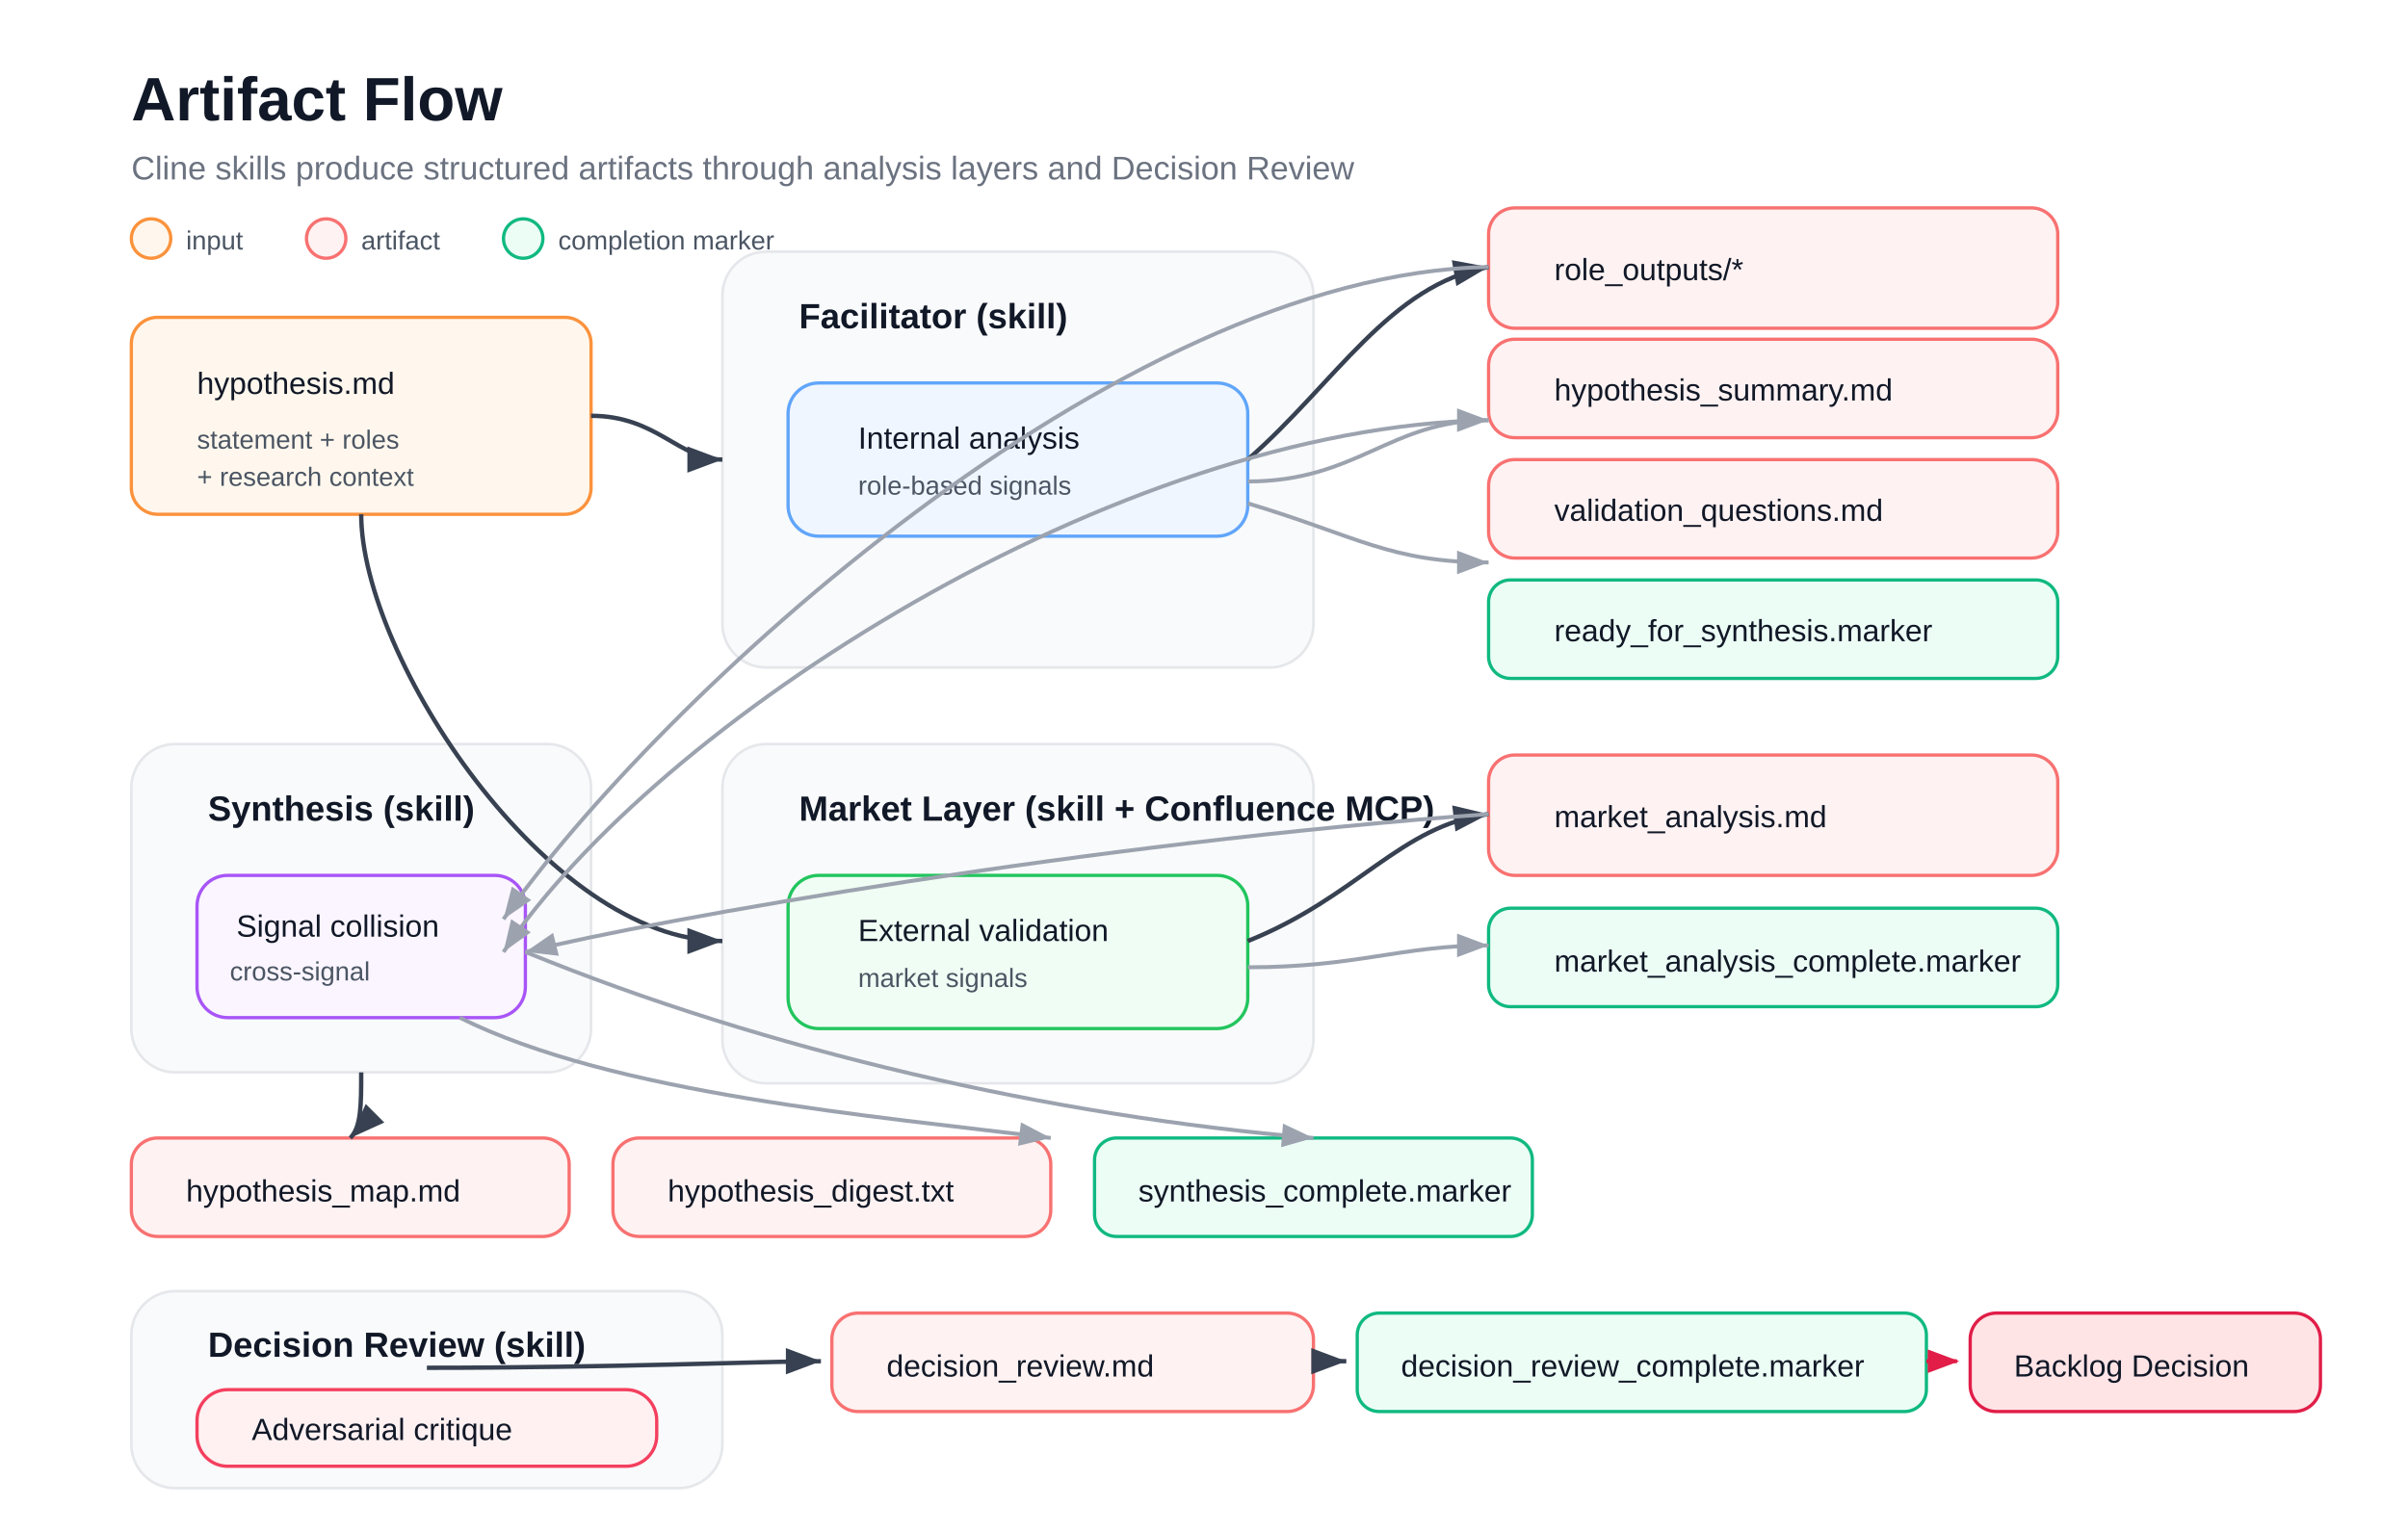
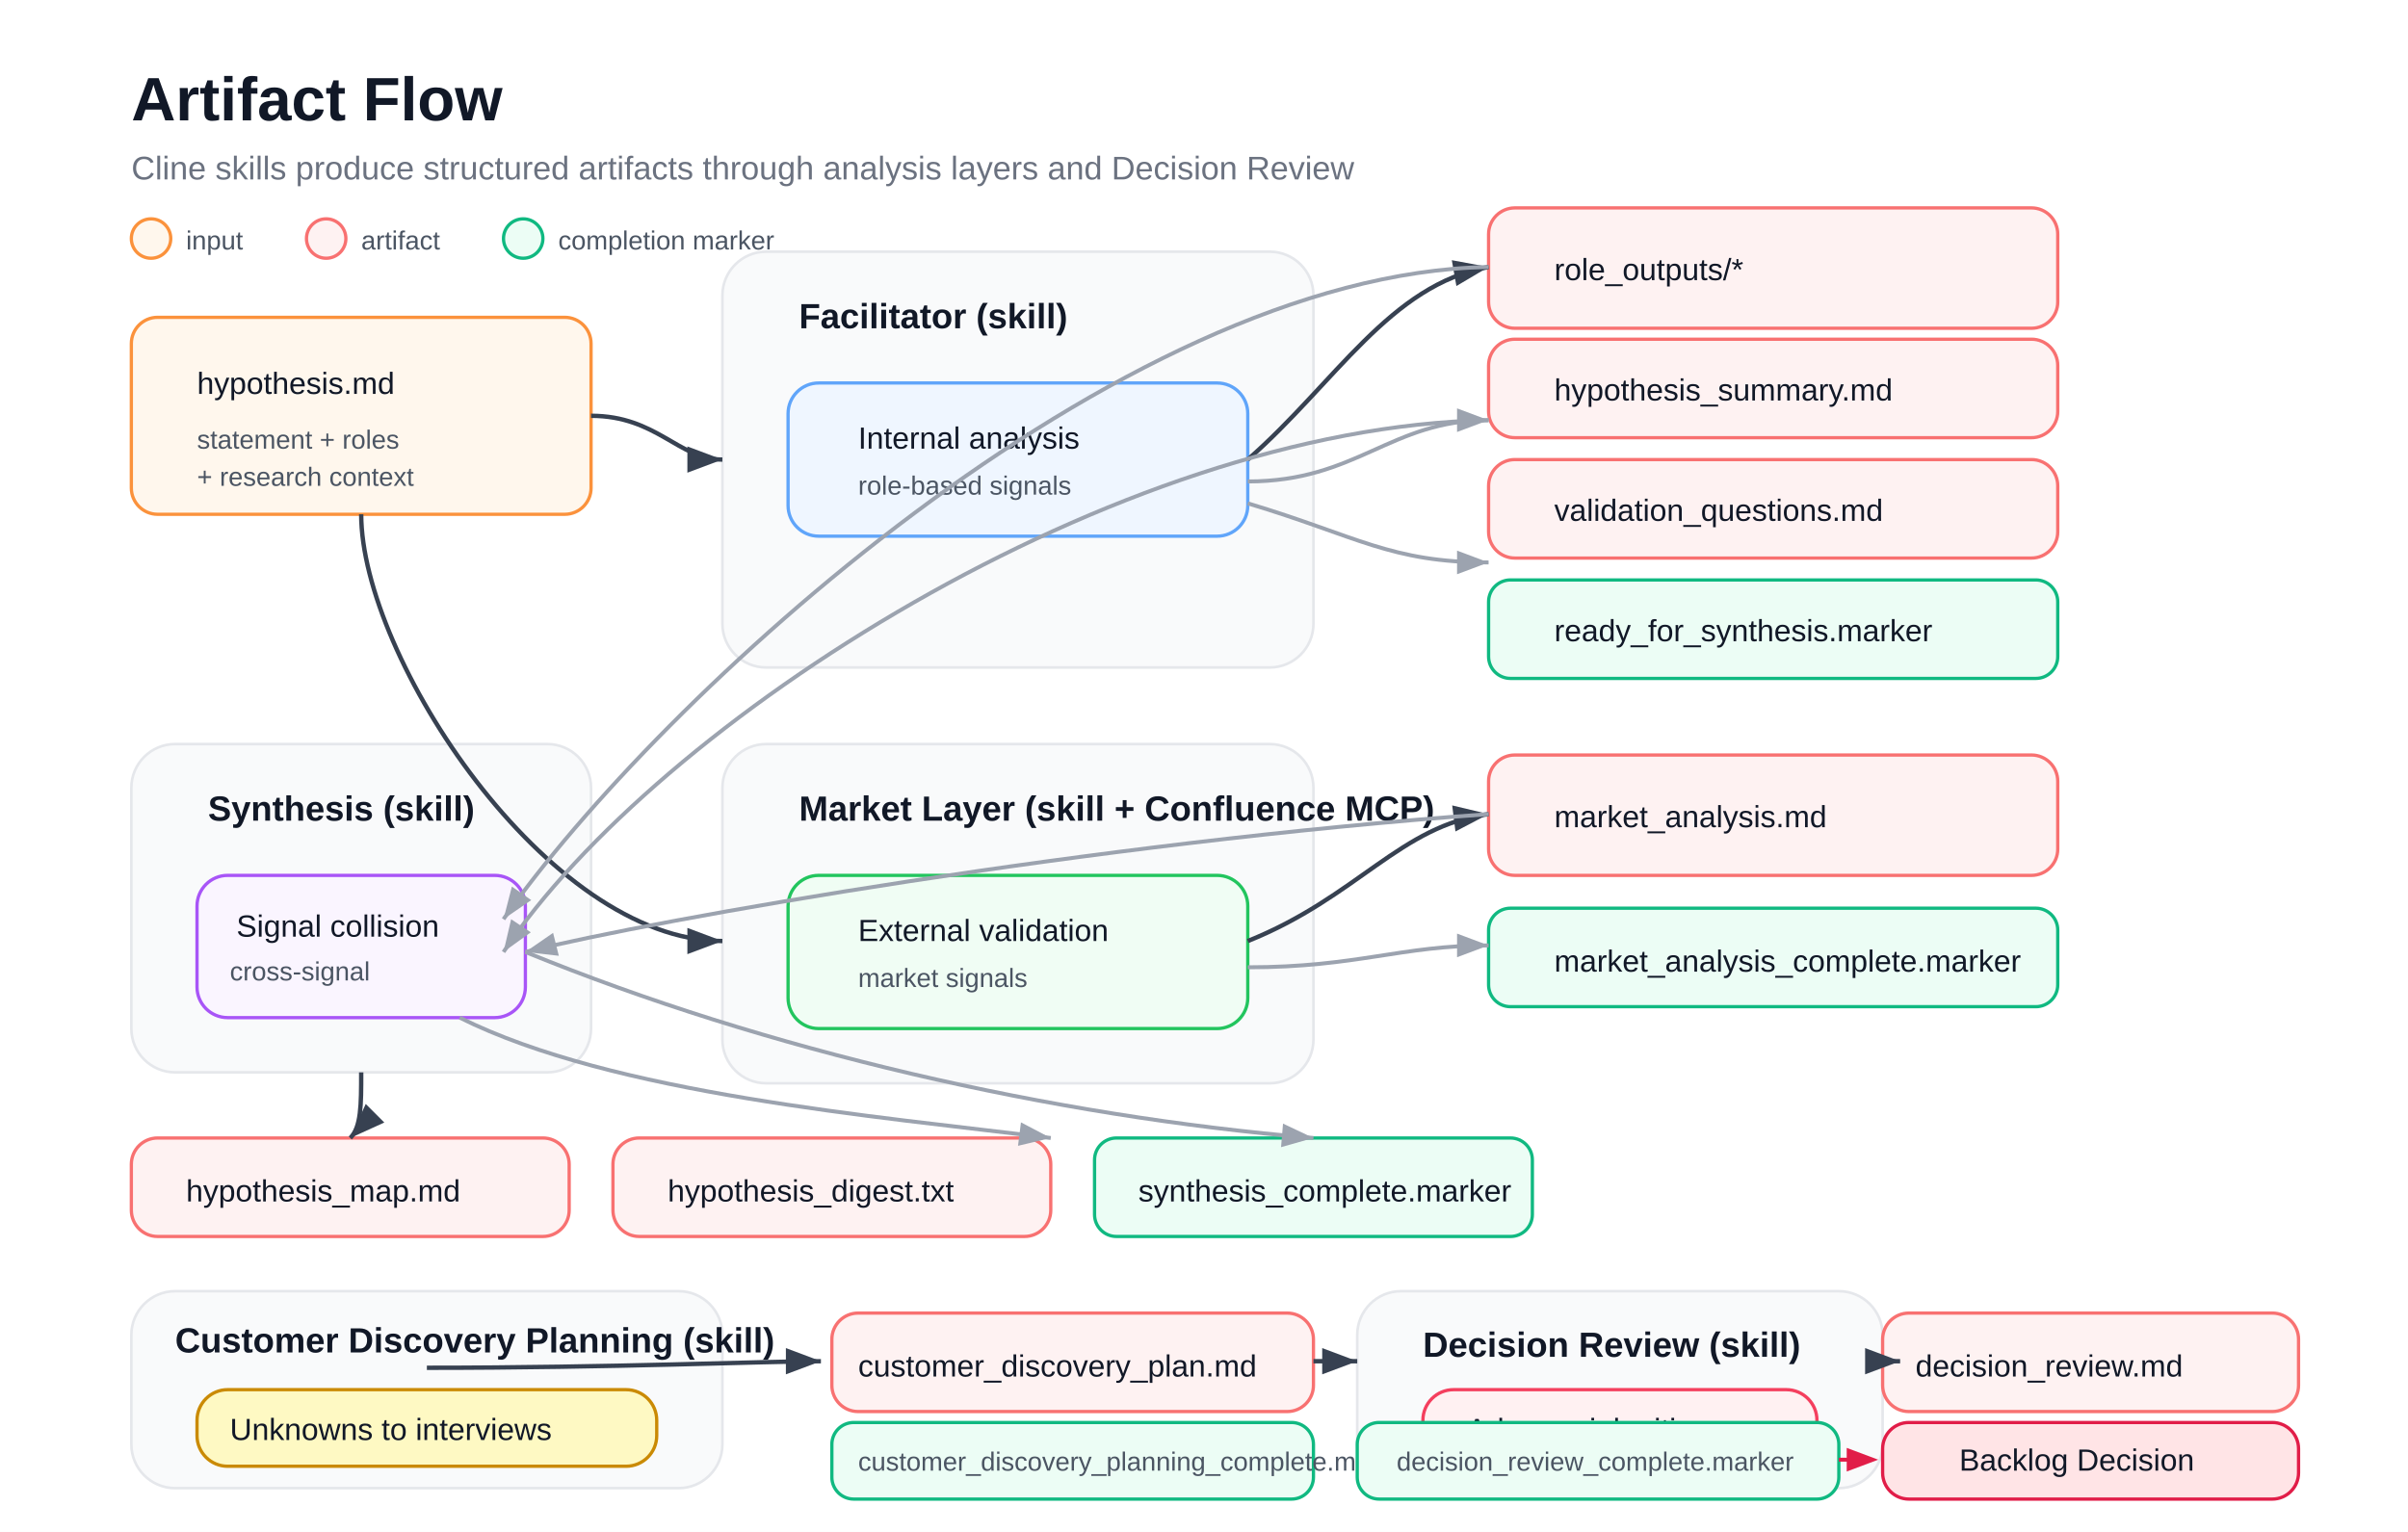
<svg xmlns="http://www.w3.org/2000/svg" width="1100" height="700" viewBox="0 0 1100 700" role="img" aria-labelledby="title desc">
  <defs>
    <style>
      .bg { fill: #ffffff; }
      .title { font: 700 28px Arial, sans-serif; fill: #111827; }
      .subtitle { font: 400 15px Arial, sans-serif; fill: #6b7280; }
      .layer-title { font: 700 16px Arial, sans-serif; fill: #111827; }
      .label { font: 500 14px Arial, sans-serif; fill: #111827; }
      .small { font: 400 12px Arial, sans-serif; fill: #4b5563; }
      .file { fill: #fff7ed; stroke: #fb923c; stroke-width: 1.5; rx: 12; }
      .role { fill: #eff6ff; stroke: #60a5fa; stroke-width: 1.5; rx: 14; }
      .market { fill: #f0fdf4; stroke: #22c55e; stroke-width: 1.5; rx: 14; }
      .synthesis { fill: #faf5ff; stroke: #a855f7; stroke-width: 1.5; rx: 14; }
+       .discovery { fill: #fef9c3; stroke: #ca8a04; stroke-width: 1.5; rx: 14; }
      .review { fill: #fff1f2; stroke: #f43f5e; stroke-width: 1.5; rx: 14; }
      .output { fill: #fef2f2; stroke: #f87171; stroke-width: 1.5; rx: 12; }
      .marker { fill: #ecfdf5; stroke: #10b981; stroke-width: 1.5; rx: 10; }
      .human { fill: #ffe4e6; stroke: #e11d48; stroke-width: 1.5; rx: 12; }
      .arrow { stroke: #374151; stroke-width: 2; fill: none; marker-end: url(#arrowhead); }
      .soft-arrow { stroke: #9ca3af; stroke-width: 1.8; fill: none; marker-end: url(#arrowheadSoft); }
      .dash-arrow { stroke: #e11d48; stroke-width: 1.8; stroke-dasharray: 5 4; fill: none; marker-end: url(#arrowheadRed); }
      .container { fill: #f9fafb; stroke: #e5e7eb; stroke-width: 1.2; rx: 20; }
    </style>
    <marker id="arrowhead" markerWidth="10" markerHeight="10" refX="8" refY="3" orient="auto">
      <path d="M0,0 L8,3 L0,6 Z" fill="#374151" />
    </marker>
    <marker id="arrowheadSoft" markerWidth="10" markerHeight="10" refX="8" refY="3" orient="auto">
      <path d="M0,0 L8,3 L0,6 Z" fill="#9ca3af" />
    </marker>
    <marker id="arrowheadRed" markerWidth="10" markerHeight="10" refX="8" refY="3" orient="auto">
      <path d="M0,0 L8,3 L0,6 Z" fill="#e11d48" />
    </marker>
  </defs>
  <rect class="bg" x="0" y="0" width="1100" height="700" />
  <text class="title" x="60" y="55">Artifact Flow</text>
  <text class="subtitle" x="60" y="82">Cline skills produce structured artifacts through analysis layers and Decision Review</text>
  <rect class="file" x="60" y="145" width="210" height="90" />
  <text class="label" x="90" y="180">hypothesis.md</text>
  <text class="small" x="90" y="205">statement + roles</text>
  <text class="small" x="90" y="222">+ research context</text>
  <rect class="container" x="330" y="115" width="270" height="190" />
  <text class="layer-title" x="365" y="150">Facilitator (skill)</text>
  <rect class="role" x="360" y="175" width="210" height="70" />
  <text class="label" x="392" y="205">Internal analysis</text>
  <text class="small" x="392" y="226">role-based signals</text>
  <rect class="output" x="680" y="95" width="260" height="55" />
  <text class="label" x="710" y="128">role_outputs/*</text>
  <rect class="output" x="680" y="155" width="260" height="45" />
  <text class="label" x="710" y="183">hypothesis_summary.md</text>
  <rect class="output" x="680" y="210" width="260" height="45" />
  <text class="label" x="710" y="238">validation_questions.md</text>
  <rect class="marker" x="680" y="265" width="260" height="45" />
  <text class="label" x="710" y="293">ready_for_synthesis.marker</text>
  <rect class="container" x="330" y="340" width="270" height="155" />
  <text class="layer-title" x="365" y="375">Market Layer (skill + Confluence MCP)</text>
  <rect class="market" x="360" y="400" width="210" height="70" />
  <text class="label" x="392" y="430">External validation</text>
  <text class="small" x="392" y="451">market signals</text>
  <rect class="output" x="680" y="345" width="260" height="55" />
  <text class="label" x="710" y="378">market_analysis.md</text>
  <rect class="marker" x="680" y="415" width="260" height="45" />
  <text class="label" x="710" y="444">market_analysis_complete.marker</text>
  <rect class="container" x="60" y="340" width="210" height="150" />
  <text class="layer-title" x="95" y="375">Synthesis (skill)</text>
  <rect class="synthesis" x="90" y="400" width="150" height="65" />
  <text class="label" x="108" y="428">Signal collision</text>
  <text class="small" x="105" y="448">cross-signal</text>
  <rect class="output" x="60" y="520" width="200" height="45" />
  <text class="label" x="85" y="549">hypothesis_map.md</text>
  <rect class="output" x="280" y="520" width="200" height="45" />
  <text class="label" x="305" y="549">hypothesis_digest.txt</text>
  <rect class="marker" x="500" y="520" width="200" height="45" />
  <text class="label" x="520" y="549">synthesis_complete.marker</text>
  <rect class="container" x="60" y="590" width="270" height="90" />
-   <text class="layer-title" x="95" y="620">Decision Review (skill)</text>
-   <rect class="review" x="90" y="635" width="210" height="35" />
-   <text class="label" x="115" y="658">Adversarial critique</text>
+   <text class="layer-title" x="80" y="618">Customer Discovery Planning (skill)</text>
+   <rect class="discovery" x="90" y="635" width="210" height="35" />
+   <text class="label" x="105" y="658">Unknowns to interviews</text>
  <rect class="output" x="380" y="600" width="220" height="45" />
-   <text class="label" x="405" y="629">decision_review.md</text>
-   <rect class="marker" x="620" y="600" width="260" height="45" />
-   <text class="label" x="640" y="629">decision_review_complete.marker</text>
-   <rect class="human" x="900" y="600" width="160" height="45" />
-   <text class="label" x="920" y="629">Backlog Decision</text>
+   <text class="label" x="392" y="629">customer_discovery_plan.md</text>
+   <rect class="container" x="620" y="590" width="240" height="90" />
+   <text class="layer-title" x="650" y="620">Decision Review (skill)</text>
+   <rect class="review" x="650" y="635" width="180" height="35" />
+   <text class="label" x="670" y="658">Adversarial critique</text>
+   <rect class="output" x="860" y="600" width="190" height="45" />
+   <text class="label" x="875" y="629">decision_review.md</text>
+   <rect class="marker" x="380" y="650" width="220" height="35" />
+   <text class="small" x="392" y="672">customer_discovery_planning_complete.marker</text>
+   <rect class="marker" x="620" y="650" width="220" height="35" />
+   <text class="small" x="638" y="672">decision_review_complete.marker</text>
+   <rect class="human" x="860" y="650" width="190" height="35" />
+   <text class="label" x="895" y="672">Backlog Decision</text>
  <path class="arrow" d="M270 190 C300 190, 310 210, 330 210" />
  <path class="arrow" d="M570 210 C610 175, 635 130, 680 122" />
  <path class="soft-arrow" d="M570 220 C620 220, 635 192, 680 192" />
  <path class="soft-arrow" d="M570 230 C620 245, 635 257, 680 257" />
  <path class="arrow" d="M165 235 C165 300, 250 430, 330 430" />
  <path class="arrow" d="M570 430 C620 410, 640 377, 680 372" />
  <path class="soft-arrow" d="M570 442 C620 442, 640 432, 680 432" />
  <path class="soft-arrow" d="M680 122 C510 125, 300 320, 230 420" />
  <path class="soft-arrow" d="M680 192 C510 195, 300 330, 230 435" />
  <path class="soft-arrow" d="M680 372 C500 385, 300 420, 240 435" />
  <path class="arrow" d="M165 490 C165 505, 165 515, 160 520" />
  <path class="soft-arrow" d="M210 465 C280 500, 400 510, 480 520" />
  <path class="soft-arrow" d="M240 435 C350 480, 480 510, 600 520" />
  <path class="arrow" d="M195 625 C280 625, 350 622, 375 622" />
-   <path class="arrow" d="M600 622 C610 622, 615 622, 615 622" />
-   <path class="dash-arrow" d="M880 622 C890 622, 895 622, 895 622" />
+   <path class="arrow" d="M600 622 C610 622, 615 622, 620 622" />
+   <path class="arrow" d="M860 622 C862 622, 865 622, 868 622" />
+   <path class="dash-arrow" d="M840 667 C848 667, 855 667, 858 667" />
  <rect class="file" x="60" y="100" width="18" height="18" />
  <text class="small" x="85" y="114">input</text>
  <rect class="output" x="140" y="100" width="18" height="18" />
  <text class="small" x="165" y="114">artifact</text>
  <rect class="marker" x="230" y="100" width="18" height="18" />
  <text class="small" x="255" y="114">completion marker</text>
</svg>
